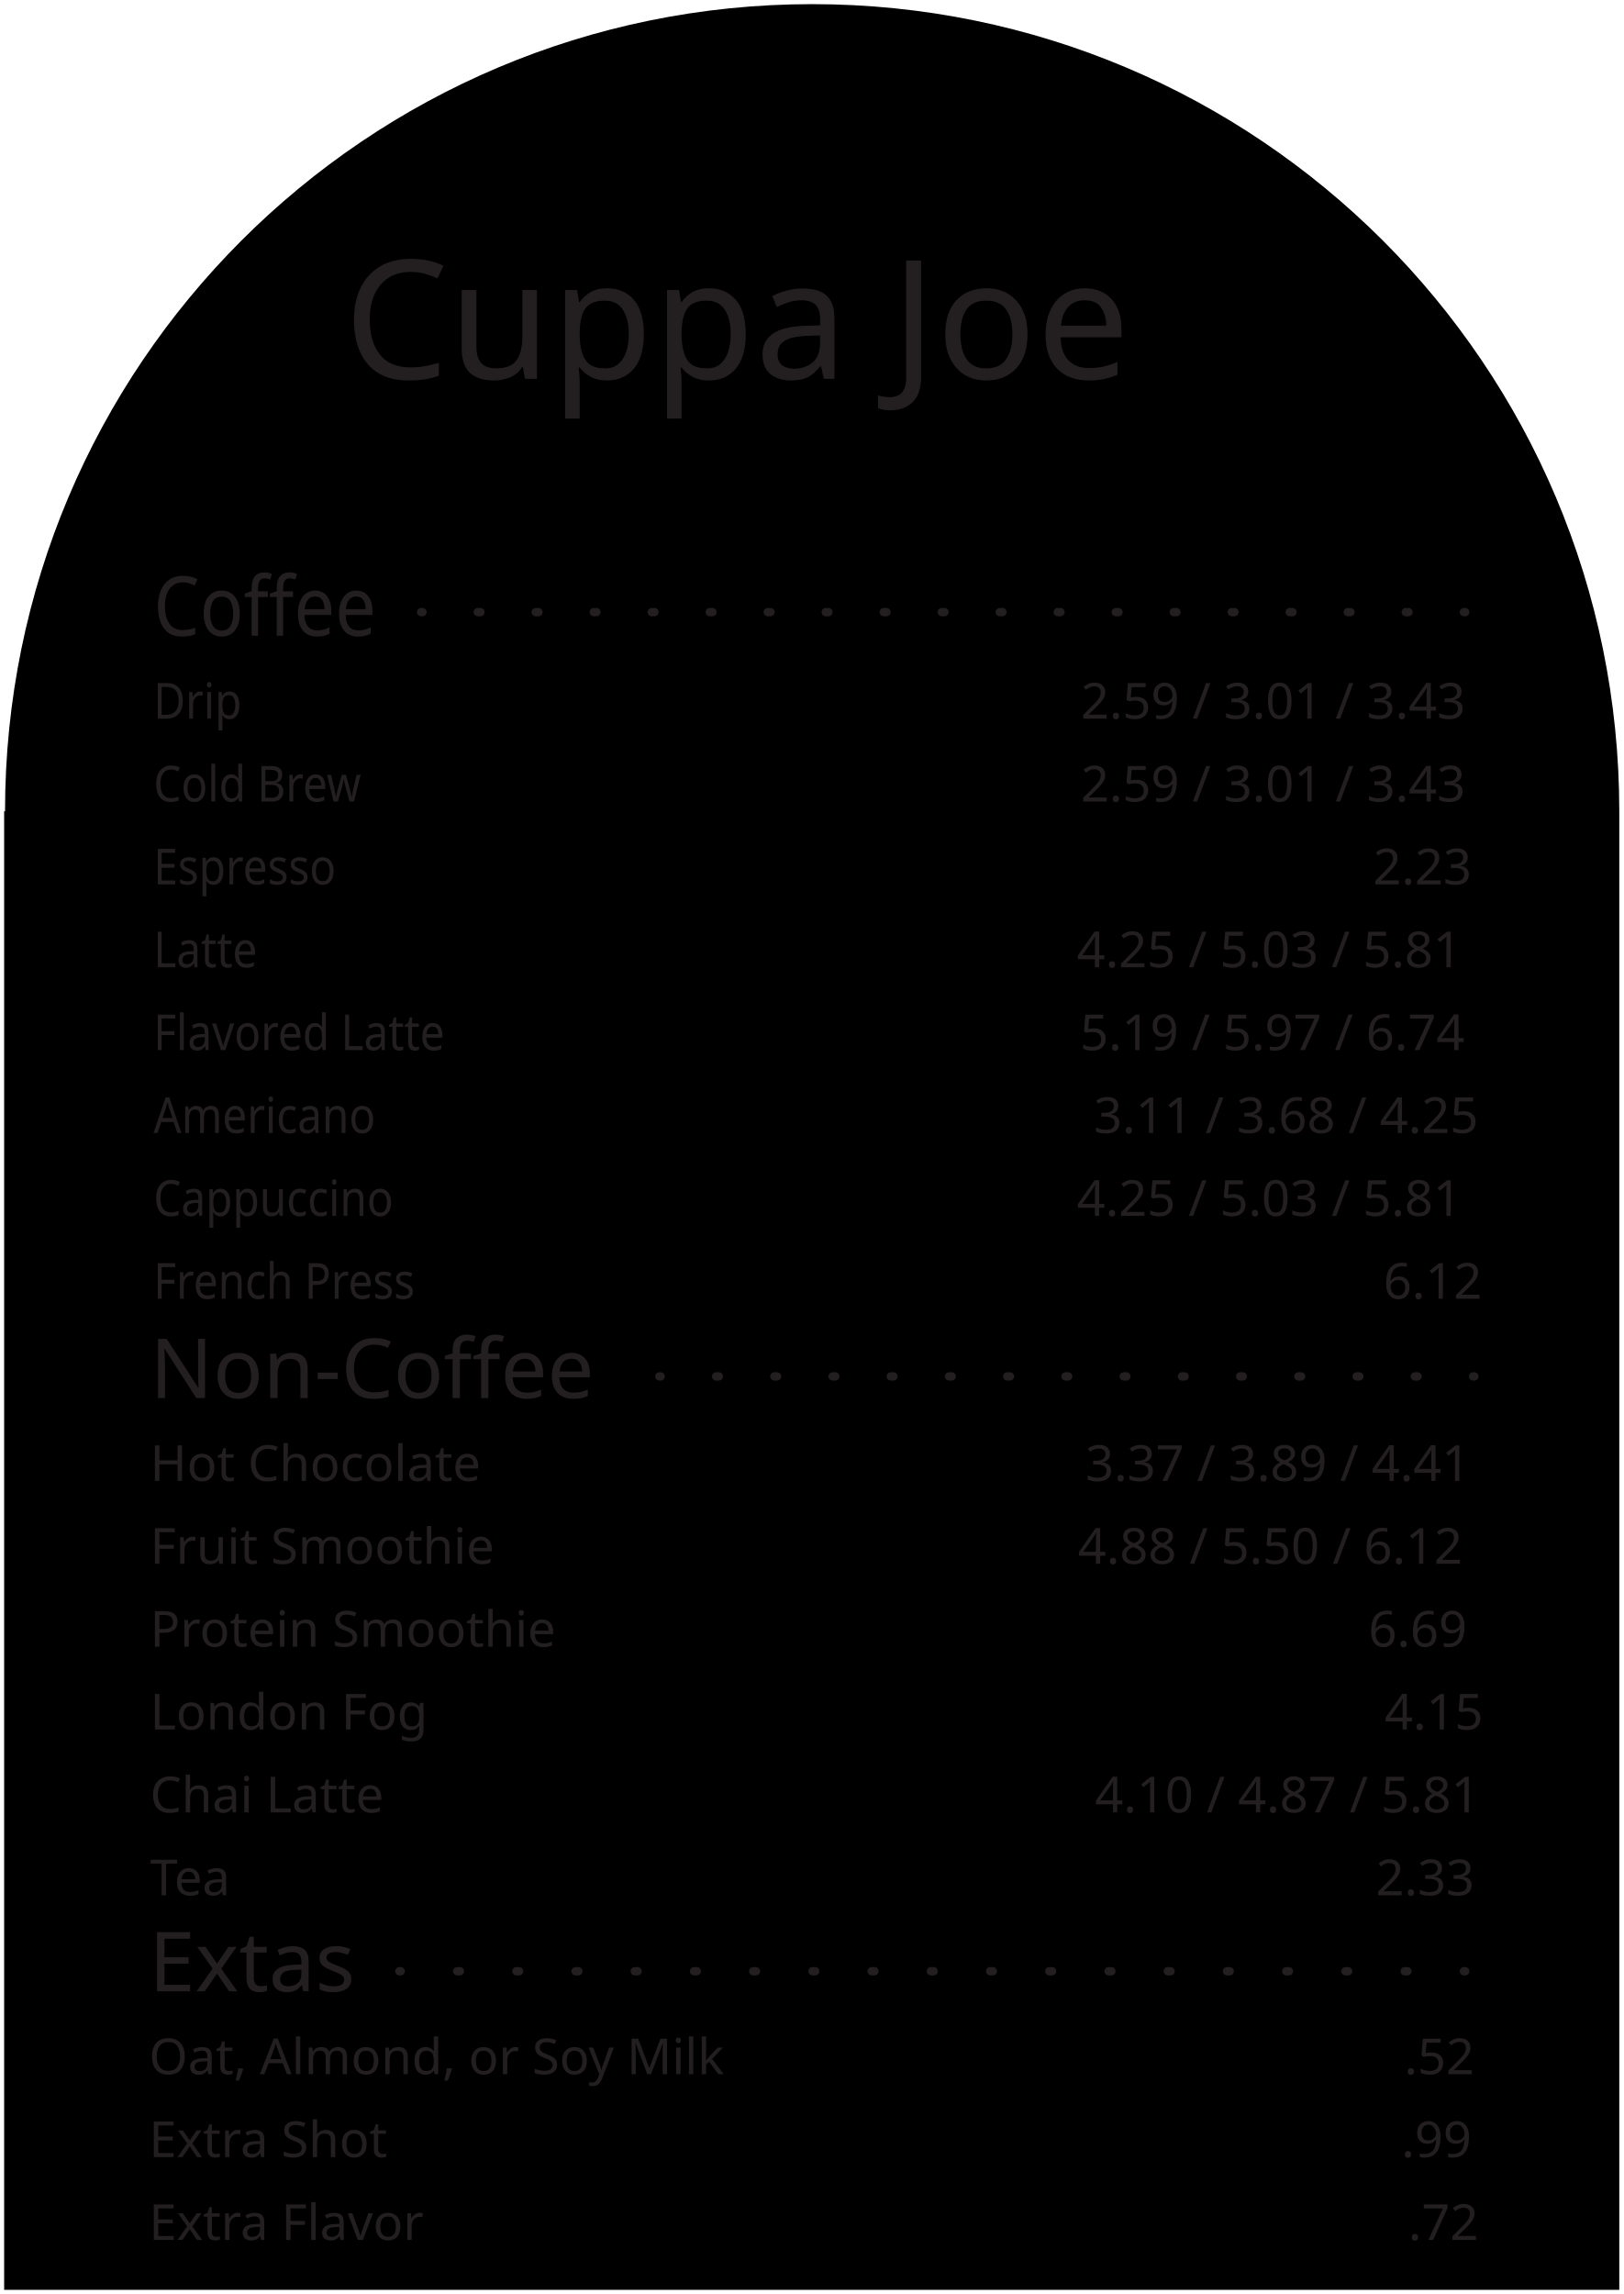
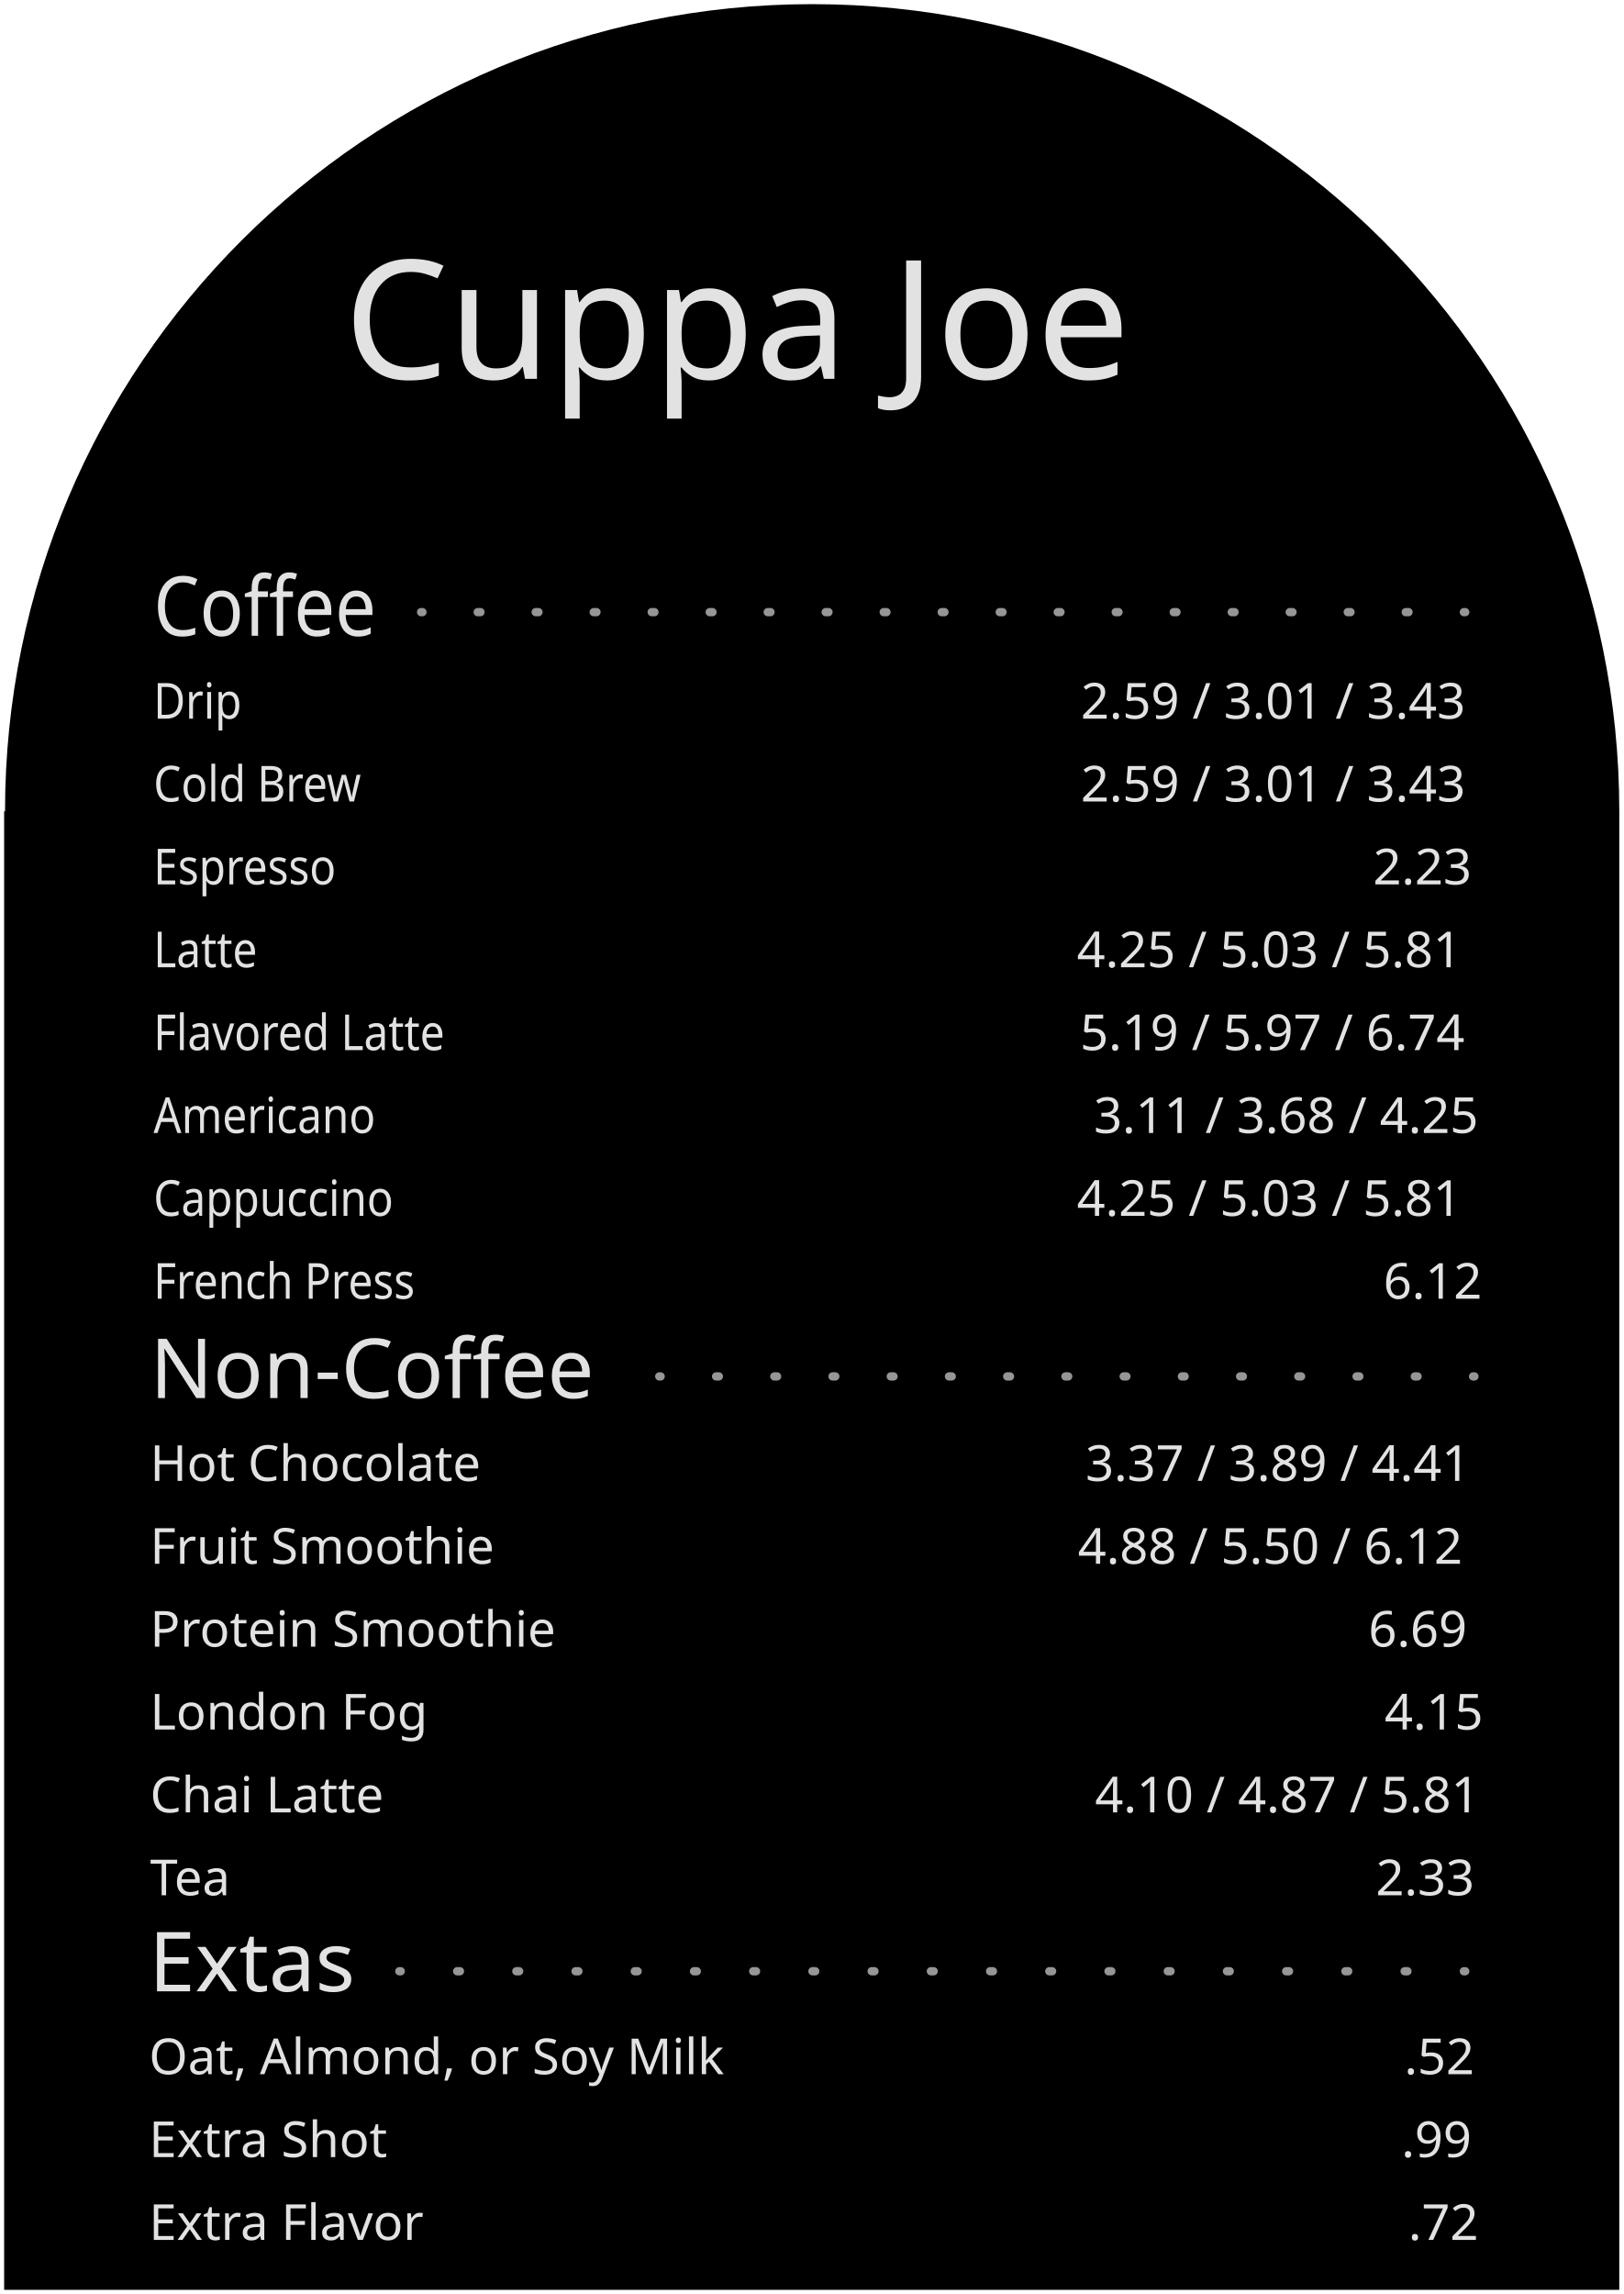
<svg xmlns="http://www.w3.org/2000/svg" id="Layer_1" data-name="Layer 1" viewBox="0 0 587.76 830.46">
  <defs>
    <style>
      .cls-1 {
        font-size: 30px;
      }

      .cls-1, .cls-2 {
-         font-family: Limelight-Regular, Limelight;
+         font-family: Limelight;
      }

      .cls-1, .cls-2, .cls-3 {
-         fill: #231f20;
+         fill:rgb(226, 226, 226);
      }

      .cls-1, .cls-2, .cls-3, .cls-4 {
        isolation: isolate;
      }

      .cls-2 {
        font-size: 60px;
      }

      .cls-5 {
        stroke-dasharray: 1.02 20.42;
      }

      .cls-5, .cls-6, .cls-7, .cls-8 {
        stroke-linecap: round;
      }

      .cls-5, .cls-6, .cls-7, .cls-8, .cls-9 {
        fill: none;
-         stroke: #231f20;
+         stroke:rgb(150, 150, 150);
        stroke-miterlimit: 10;
        stroke-width: 3px;
      }

      .cls-3 {
        font-family: Poppins-Regular, Poppins;
        font-size: 18px;
      }

      .cls-7 {
        stroke-dasharray: 1 20.08;
      }

      .cls-8 {
        stroke-dasharray: 1 20;
      }
+ 
    </style>
  </defs>
  <g id="Layer_3" data-name="Layer 3">
    <path className="cls-9" d="M294.04,1.5C132.65,1.5,1.82,132.33,1.82,293.72h-.32v535.24h584.76V293.72c0-161.39-130.83-292.22-292.22-292.22Z" />
  </g>
  <g id="Layer_1-2" data-name="Layer 1">
    <g>
      <g class="cls-4">
        <text class="cls-1" transform="translate(55.58 230.16) scale(.88 1)">
          <tspan x="0" y="0">Coffee</tspan>
        </text>
        <text class="cls-3" transform="translate(55.58 260.16) scale(.88 1)">
          <tspan x="0" y="0">Drip</tspan>
        </text>
        <text class="cls-3" transform="translate(55.58 290.16) scale(.88 1)">
          <tspan x="0" y="0">Cold Brew</tspan>
        </text>
        <text class="cls-3" transform="translate(55.58 320.16) scale(.88 1)">
          <tspan x="0" y="0">Espresso</tspan>
        </text>
        <text class="cls-3" transform="translate(55.58 350.16) scale(.88 1)">
          <tspan x="0" y="0">Latte</tspan>
        </text>
        <text class="cls-3" transform="translate(55.58 380.16) scale(.88 1)">
          <tspan x="0" y="0">Flavored Latte</tspan>
        </text>
        <text class="cls-3" transform="translate(55.58 410.16) scale(.88 1)">
          <tspan x="0" y="0">Americano</tspan>
        </text>
        <text class="cls-3" transform="translate(55.58 440.16) scale(.88 1)">
          <tspan x="0" y="0">Cappuccino</tspan>
        </text>
        <text class="cls-3" transform="translate(55.58 470.16) scale(.88 1)">
          <tspan x="0" y="0">French Press</tspan>
        </text>
      </g>
      <g class="cls-4">
        <text class="cls-3" transform="translate(391.3 260.16)">
          <tspan x="0" y="0">2.59 / 3.01 / 3.43</tspan>
        </text>
        <text class="cls-3" transform="translate(391.3 290.16)">
          <tspan x="0" y="0">2.59 / 3.01 / 3.43</tspan>
        </text>
        <text class="cls-3" transform="translate(497.1 320.16)">
          <tspan x="0" y="0">2.23</tspan>
        </text>
        <text class="cls-3" transform="translate(389.88 350.16)">
          <tspan x="0" y="0">4.25 / 5.03 / 5.81</tspan>
        </text>
        <text class="cls-3" transform="translate(391.03 380.16)">
          <tspan x="0" y="0">5.19 / 5.97 / 6.74</tspan>
        </text>
        <text class="cls-3" transform="translate(396 410.16)">
          <tspan x="0" y="0">3.11 / 3.68 / 4.25</tspan>
        </text>
        <text class="cls-3" transform="translate(389.88 440.16)">
          <tspan x="0" y="0">4.25 / 5.03 / 5.81</tspan>
        </text>
        <text class="cls-3" transform="translate(500.86 470.16)">
          <tspan x="0" y="0">6.12</tspan>
        </text>
      </g>
    </g>
    <g>
      <g class="cls-4">
        <text class="cls-1" transform="translate(54.33 506.11)">
          <tspan x="0" y="0">Non-Coffee</tspan>
        </text>
        <text class="cls-3" transform="translate(54.33 536.11)">
          <tspan x="0" y="0">Hot Chocolate</tspan>
        </text>
        <text class="cls-3" transform="translate(54.33 566.11)">
          <tspan x="0" y="0">Fruit Smoothie</tspan>
        </text>
        <text class="cls-3" transform="translate(54.33 596.11)">
          <tspan x="0" y="0">Protein Smoothie</tspan>
        </text>
        <text class="cls-3" transform="translate(54.33 626.11)">
          <tspan x="0" y="0">London Fog</tspan>
        </text>
        <text class="cls-3" transform="translate(54.33 656.11)">
          <tspan x="0" y="0">Chai Latte</tspan>
        </text>
        <text class="cls-3" transform="translate(54.33 686.11)">
          <tspan x="0" y="0">Tea</tspan>
        </text>
      </g>
      <g class="cls-4">
        <text class="cls-3" transform="translate(393 536.11)">
          <tspan x="0" y="0">3.37 / 3.89 / 4.41</tspan>
        </text>
        <text class="cls-3" transform="translate(390.25 566.11)">
          <tspan x="0" y="0">4.88 / 5.50 / 6.12</tspan>
        </text>
        <text class="cls-3" transform="translate(495.45 596.11)">
          <tspan x="0" y="0">6.69</tspan>
        </text>
        <text class="cls-3" transform="translate(501.27 626.11)">
          <tspan x="0" y="0">4.15</tspan>
        </text>
        <text class="cls-3" transform="translate(396.42 656.11)">
          <tspan x="0" y="0">4.10 / 4.87 / 5.81</tspan>
        </text>
        <text class="cls-3" transform="translate(498.1 686.11)">
          <tspan x="0" y="0">2.33</tspan>
        </text>
      </g>
    </g>
    <g>
      <g class="cls-4">
        <text class="cls-1" transform="translate(53.94 720.89)">
          <tspan x="0" y="0">Extas</tspan>
        </text>
        <text class="cls-3" transform="translate(53.94 750.89)">
          <tspan x="0" y="0">Oat, Almond, or Soy Milk</tspan>
        </text>
        <text class="cls-3" transform="translate(53.94 780.89)">
          <tspan x="0" y="0">Extra Shot</tspan>
        </text>
        <text class="cls-3" transform="translate(53.94 810.89)">
          <tspan x="0" y="0">Extra Flavor</tspan>
        </text>
      </g>
      <g class="cls-4">
        <text class="cls-3" transform="translate(508.39 750.89)">
          <tspan x="0" y="0">.52</tspan>
        </text>
        <text class="cls-3" transform="translate(507.36 780.89)">
          <tspan x="0" y="0">.99</tspan>
        </text>
        <text class="cls-3" transform="translate(509.87 810.89)">
          <tspan x="0" y="0">.72</tspan>
        </text>
      </g>
    </g>
    <g class="cls-4">
      <text class="cls-2" transform="translate(124.5 137.14)">
        <tspan x="0" y="0">Cuppa Joe</tspan>
      </text>
    </g>
    <g>
      <line class="cls-6" x1="152.45" y1="221.6" x2="152.95" y2="221.6" />
      <line class="cls-8" x1="172.95" y1="221.6" x2="519.99" y2="221.6" />
      <line class="cls-6" x1="529.99" y1="221.6" x2="530.49" y2="221.6" />
    </g>
    <g>
      <line class="cls-6" x1="238.68" y1="498.28" x2="239.18" y2="498.28" />
      <line class="cls-7" x1="259.26" y1="498.28" x2="523.28" y2="498.28" />
      <line class="cls-6" x1="533.32" y1="498.28" x2="533.82" y2="498.28" />
    </g>
    <g>
      <line class="cls-6" x1="144.58" y1="713.62" x2="145.08" y2="713.62" />
      <line class="cls-5" x1="165.5" y1="713.62" x2="519.78" y2="713.62" />
      <line class="cls-6" x1="529.99" y1="713.62" x2="530.49" y2="713.62" />
    </g>
  </g>
</svg>
